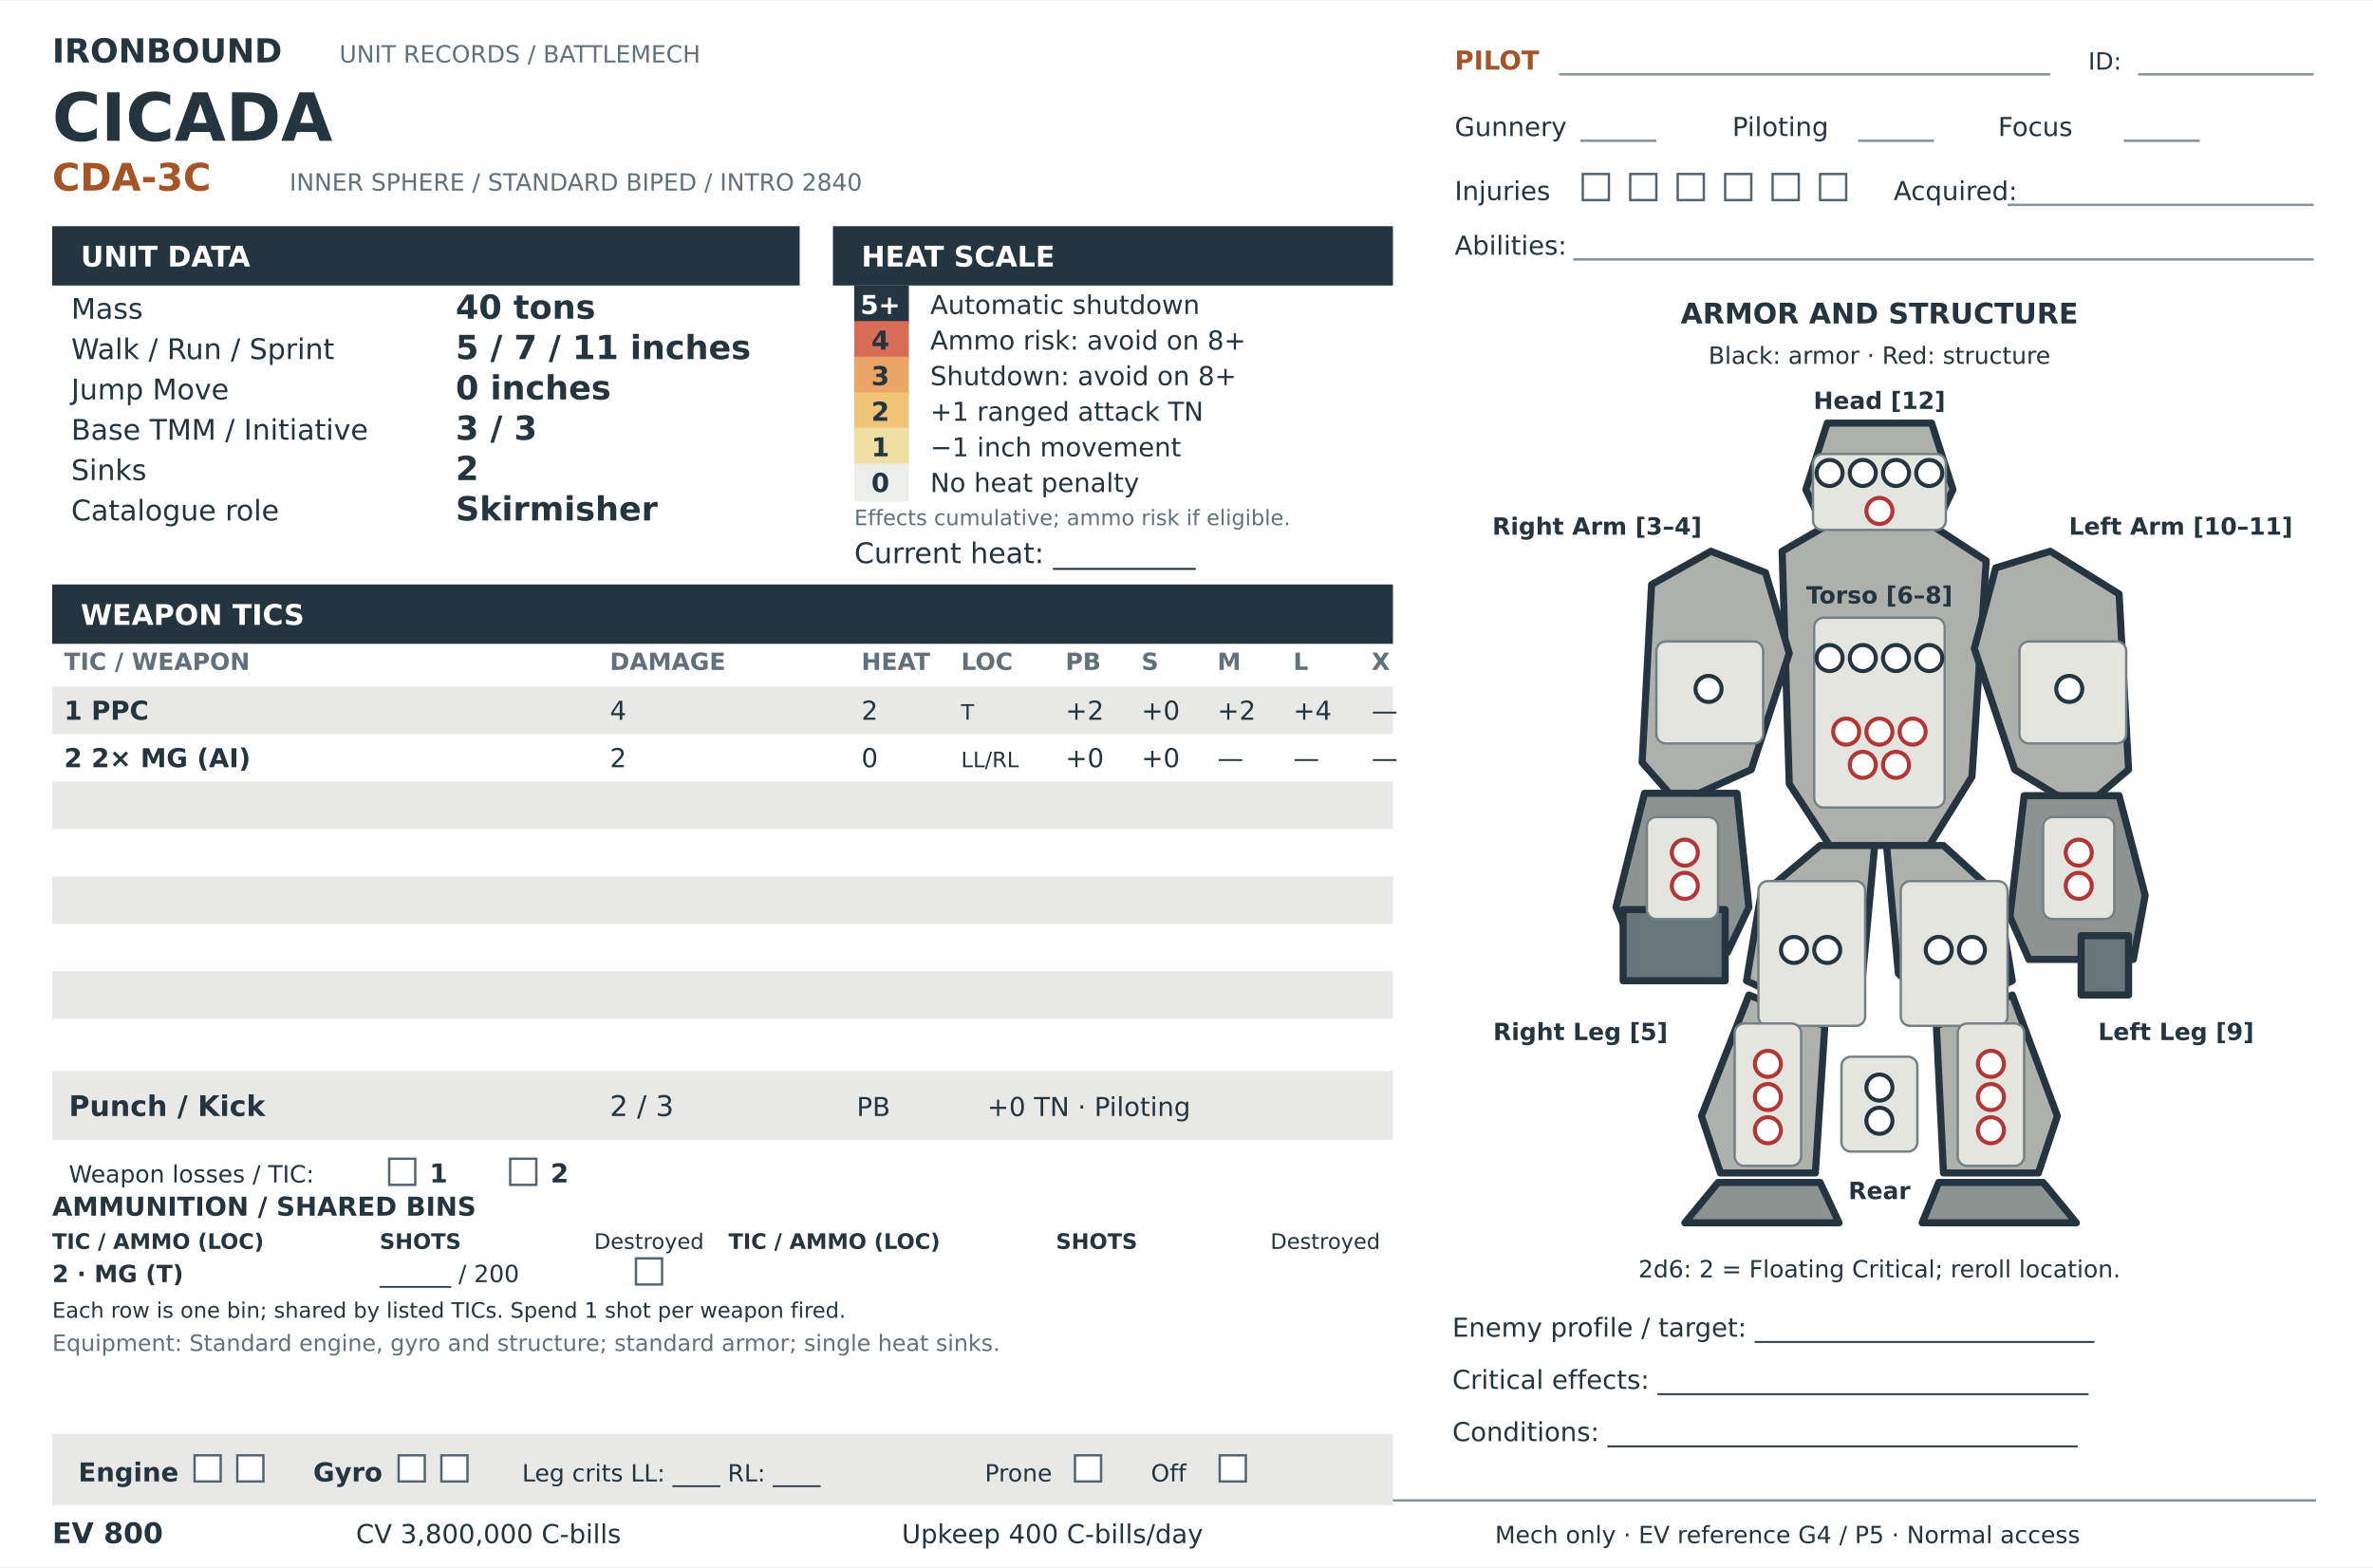
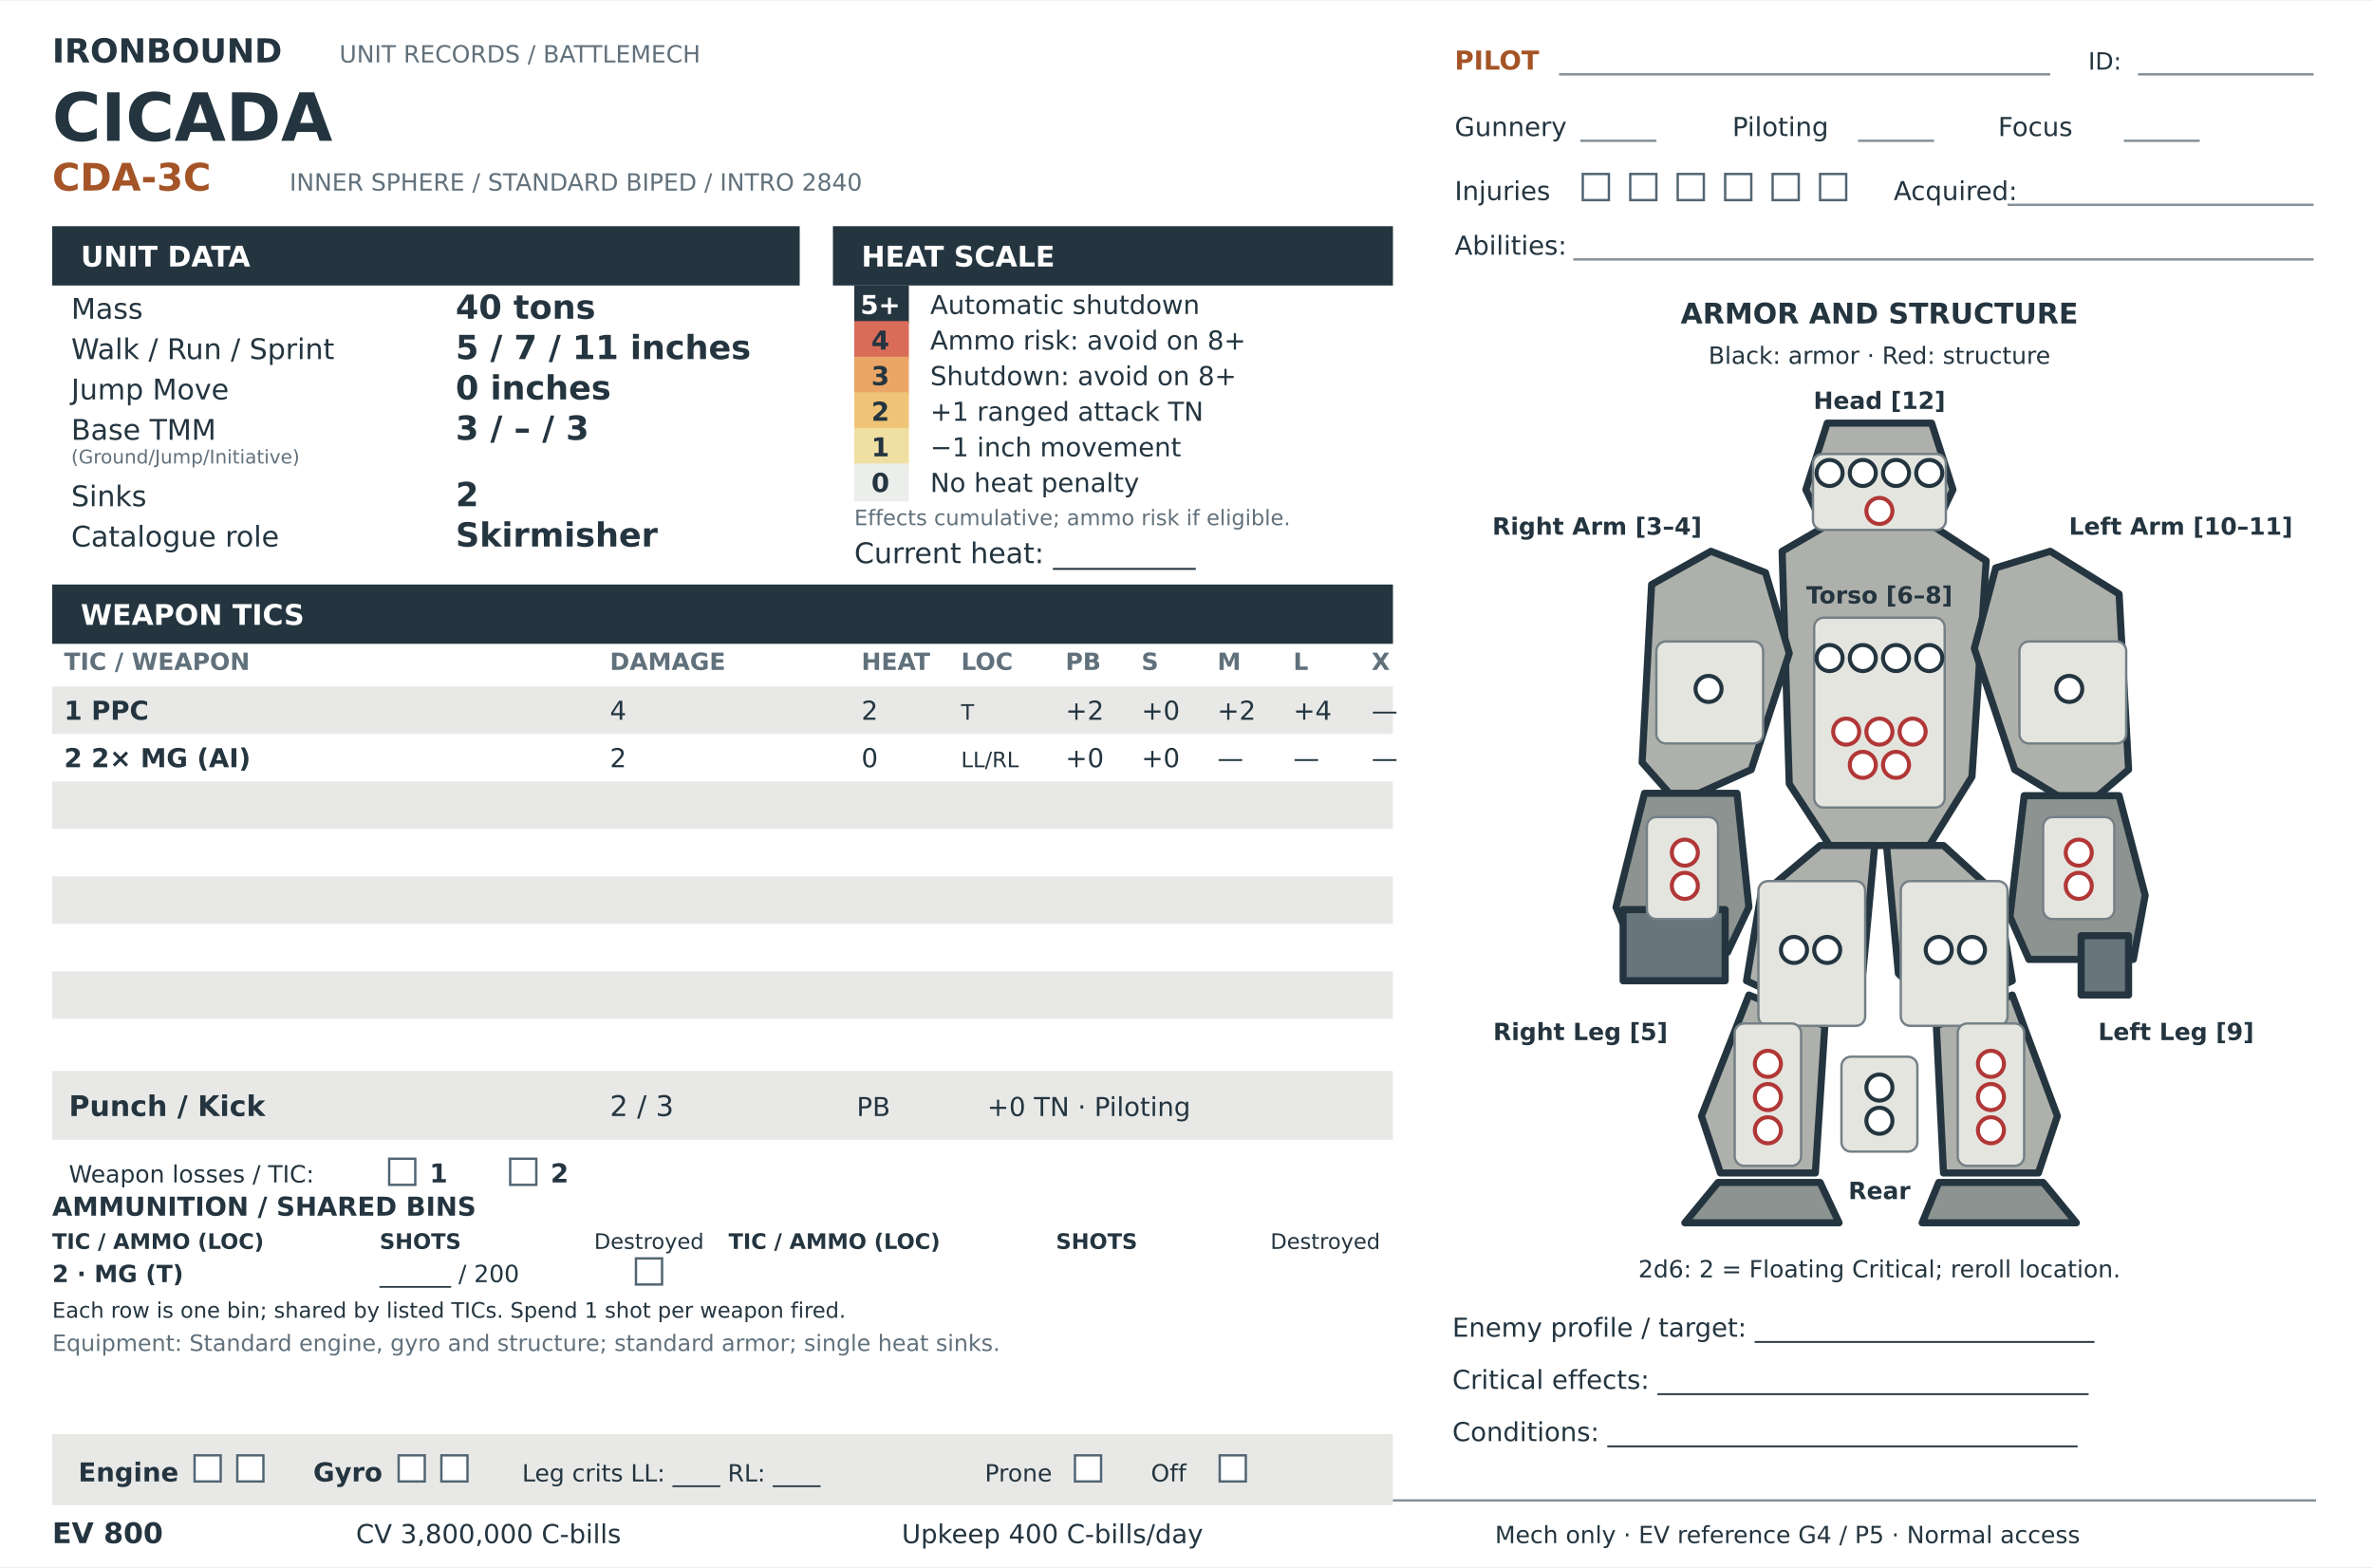
<svg xmlns="http://www.w3.org/2000/svg" width="277mm" height="183mm" viewBox="0 0 1000 660" role="img" aria-labelledby="title desc">
  <g font-family="Arial, Helvetica, sans-serif">
    <rect x="0" y="0" width="1000" height="660" rx="0" fill="#fff" stroke="none" />
    <text x="22" y="26" font-family="DejaVu Sans, Arial, sans-serif" font-size="14" font-weight="bold" fill="#243540" text-anchor="start">IRONBOUND</text>
    <text x="143" y="26" font-family="DejaVu Sans, Arial, sans-serif" font-size="10" fill="#61717c" text-anchor="start">UNIT RECORDS / BATTLEMECH</text>
    <text x="22" y="59" font-family="DejaVu Sans, Arial, sans-serif" font-size="28" font-weight="bold" fill="#243540" text-anchor="start">CICADA</text>
    <text x="22" y="80" font-family="DejaVu Sans, Arial, sans-serif" font-size="16" font-weight="bold" fill="#a45426" text-anchor="start">CDA-3C</text>
    <text x="122" y="80" font-family="DejaVu Sans, Arial, sans-serif" font-size="10" fill="#61717c" text-anchor="start">INNER SPHERE / STANDARD BIPED / INTRO 2840</text>
    <text x="613" y="29" font-family="DejaVu Sans, Arial, sans-serif" font-size="11" font-weight="bold" fill="#a45426" text-anchor="start">PILOT</text>
    <path d="M657 31H864" fill="none" stroke="#83919a" />
    <text x="880" y="29" font-family="DejaVu Sans, Arial, sans-serif" font-size="10" fill="#243540" text-anchor="start">ID:</text>
    <path d="M901 31H975" fill="none" stroke="#83919a" />
    <text x="613" y="57" font-family="DejaVu Sans, Arial, sans-serif" font-size="11" fill="#243540" text-anchor="start">Gunnery</text>
    <path d="M666 59H698" fill="none" stroke="#83919a" />
    <text x="730" y="57" font-family="DejaVu Sans, Arial, sans-serif" font-size="11" fill="#243540" text-anchor="start">Piloting</text>
    <path d="M783 59H815" fill="none" stroke="#83919a" />
    <text x="842" y="57" font-family="DejaVu Sans, Arial, sans-serif" font-size="11" fill="#243540" text-anchor="start">Focus</text>
    <path d="M895 59H927" fill="none" stroke="#83919a" />
    <text x="613" y="84" font-family="DejaVu Sans, Arial, sans-serif" font-size="11" fill="#243540" text-anchor="start">Injuries</text>
    <rect x="667" y="73" width="11" height="11" rx="0" fill="#fff" stroke="#536572" />
    <rect x="687" y="73" width="11" height="11" rx="0" fill="#fff" stroke="#536572" />
    <rect x="707" y="73" width="11" height="11" rx="0" fill="#fff" stroke="#536572" />
    <rect x="727" y="73" width="11" height="11" rx="0" fill="#fff" stroke="#536572" />
    <rect x="747" y="73" width="11" height="11" rx="0" fill="#fff" stroke="#536572" />
    <rect x="767" y="73" width="11" height="11" rx="0" fill="#fff" stroke="#536572" />
    <text x="798" y="84" font-family="DejaVu Sans, Arial, sans-serif" font-size="11" fill="#243540" text-anchor="start">Acquired:</text>
    <path d="M846 86H975" fill="none" stroke="#83919a" />
    <text x="613" y="107" font-family="DejaVu Sans, Arial, sans-serif" font-size="11" fill="#243540" text-anchor="start">Abilities:</text>
    <path d="M663 109H975" fill="none" stroke="#83919a" />
    <rect x="22" y="95" width="315" height="25" rx="0" fill="#243540" stroke="none" />
    <text x="34" y="112" font-family="DejaVu Sans, Arial, sans-serif" font-size="12" font-weight="bold" fill="#fff" text-anchor="start">UNIT DATA</text>
    <rect x="351" y="95" width="236" height="25" rx="0" fill="#243540" stroke="none" />
    <text x="363" y="112" font-family="DejaVu Sans, Arial, sans-serif" font-size="12" font-weight="bold" fill="#fff" text-anchor="start">HEAT SCALE</text>
    <text x="30" y="134" font-family="DejaVu Sans, Arial, sans-serif" font-size="12" fill="#243540" text-anchor="start">Mass</text>
    <text x="192" y="134" font-family="DejaVu Sans, Arial, sans-serif" font-size="14" font-weight="bold" fill="#243540" text-anchor="start">40 tons</text>
    <text x="30" y="151" font-family="DejaVu Sans, Arial, sans-serif" font-size="12" fill="#243540" text-anchor="start">Walk / Run / Sprint</text>
    <text x="192" y="151" font-family="DejaVu Sans, Arial, sans-serif" font-size="14" font-weight="bold" fill="#243540" text-anchor="start">5 / 7 / 11 inches</text>
    <text x="30" y="168" font-family="DejaVu Sans, Arial, sans-serif" font-size="12" fill="#243540" text-anchor="start">Jump Move</text>
    <text x="192" y="168" font-family="DejaVu Sans, Arial, sans-serif" font-size="14" font-weight="bold" fill="#243540" text-anchor="start">0 inches</text>
-     <text x="30" y="185" font-family="DejaVu Sans, Arial, sans-serif" font-size="12" fill="#243540" text-anchor="start">Base TMM / Initiative</text>
-     <text x="192" y="185" font-family="DejaVu Sans, Arial, sans-serif" font-size="14" font-weight="bold" fill="#243540" text-anchor="start">3 / 3</text>
-     <text x="30" y="202" font-family="DejaVu Sans, Arial, sans-serif" font-size="12" fill="#243540" text-anchor="start">Sinks</text>
-     <text x="192" y="202" font-family="DejaVu Sans, Arial, sans-serif" font-size="14" font-weight="bold" fill="#243540" text-anchor="start">2</text>
-     <text x="30" y="219" font-family="DejaVu Sans, Arial, sans-serif" font-size="12" fill="#243540" text-anchor="start">Catalogue role</text>
-     <text x="192" y="219" font-family="DejaVu Sans, Arial, sans-serif" font-size="14" font-weight="bold" fill="#243540" text-anchor="start">Skirmisher</text>
+     <text x="30" y="185" font-family="DejaVu Sans, Arial, sans-serif" font-size="12" fill="#243540" text-anchor="start">Base TMM</text>
+     <text x="30" y="195" font-family="DejaVu Sans, Arial, sans-serif" font-size="8" fill="#61717c" text-anchor="start">(Ground/Jump/Initiative)</text>
+     <text x="192" y="185" font-family="DejaVu Sans, Arial, sans-serif" font-size="14" font-weight="bold" fill="#243540" text-anchor="start">3 / – / 3</text>
+     <text x="30" y="213" font-family="DejaVu Sans, Arial, sans-serif" font-size="12" fill="#243540" text-anchor="start">Sinks</text>
+     <text x="192" y="213" font-family="DejaVu Sans, Arial, sans-serif" font-size="14" font-weight="bold" fill="#243540" text-anchor="start">2</text>
+     <text x="30" y="230" font-family="DejaVu Sans, Arial, sans-serif" font-size="12" fill="#243540" text-anchor="start">Catalogue role</text>
+     <text x="192" y="230" font-family="DejaVu Sans, Arial, sans-serif" font-size="14" font-weight="bold" fill="#243540" text-anchor="start">Skirmisher</text>
    <rect x="360" y="120" width="23" height="16" rx="0" fill="#263640" stroke="none" />
    <text x="371" y="132" font-family="DejaVu Sans, Arial, sans-serif" font-size="11" font-weight="bold" fill="#fff" text-anchor="middle">5+</text>
    <text x="392" y="132" font-family="DejaVu Sans, Arial, sans-serif" font-size="11" fill="#243540" text-anchor="start">Automatic shutdown</text>
    <rect x="360" y="135" width="23" height="16" rx="0" fill="#d96c59" stroke="none" />
    <text x="371" y="147" font-family="DejaVu Sans, Arial, sans-serif" font-size="11" font-weight="bold" fill="#243540" text-anchor="middle">4</text>
    <text x="392" y="147" font-family="DejaVu Sans, Arial, sans-serif" font-size="11" fill="#243540" text-anchor="start">Ammo risk: avoid on 8+</text>
    <rect x="360" y="150" width="23" height="16" rx="0" fill="#eba667" stroke="none" />
    <text x="371" y="162" font-family="DejaVu Sans, Arial, sans-serif" font-size="11" font-weight="bold" fill="#243540" text-anchor="middle">3</text>
    <text x="392" y="162" font-family="DejaVu Sans, Arial, sans-serif" font-size="11" fill="#243540" text-anchor="start">Shutdown: avoid on 8+</text>
    <rect x="360" y="165" width="23" height="16" rx="0" fill="#f0c476" stroke="none" />
    <text x="371" y="177" font-family="DejaVu Sans, Arial, sans-serif" font-size="11" font-weight="bold" fill="#243540" text-anchor="middle">2</text>
    <text x="392" y="177" font-family="DejaVu Sans, Arial, sans-serif" font-size="11" fill="#243540" text-anchor="start">+1 ranged attack TN</text>
    <rect x="360" y="180" width="23" height="16" rx="0" fill="#efdfa2" stroke="none" />
    <text x="371" y="192" font-family="DejaVu Sans, Arial, sans-serif" font-size="11" font-weight="bold" fill="#243540" text-anchor="middle">1</text>
    <text x="392" y="192" font-family="DejaVu Sans, Arial, sans-serif" font-size="11" fill="#243540" text-anchor="start">−1 inch movement</text>
    <rect x="360" y="195" width="23" height="16" rx="0" fill="#eceeeb" stroke="none" />
    <text x="371" y="207" font-family="DejaVu Sans, Arial, sans-serif" font-size="11" font-weight="bold" fill="#243540" text-anchor="middle">0</text>
    <text x="392" y="207" font-family="DejaVu Sans, Arial, sans-serif" font-size="11" fill="#243540" text-anchor="start">No heat penalty</text>
    <text x="360" y="221" font-family="DejaVu Sans, Arial, sans-serif" font-size="9" fill="#61717c" text-anchor="start">Effects cumulative; ammo risk if eligible.</text>
    <text x="360" y="237" font-family="DejaVu Sans, Arial, sans-serif" font-size="12" fill="#243540" text-anchor="start">Current heat: __________</text>
    <rect x="22" y="246" width="565" height="25" rx="0" fill="#243540" stroke="none" />
    <text x="34" y="263" font-family="DejaVu Sans, Arial, sans-serif" font-size="12" font-weight="bold" fill="#fff" text-anchor="start">WEAPON TICS</text>
    <text x="27" y="282" font-family="DejaVu Sans, Arial, sans-serif" font-size="10" font-weight="bold" fill="#61717c" text-anchor="start">TIC / WEAPON</text>
    <text x="257" y="282" font-family="DejaVu Sans, Arial, sans-serif" font-size="10" font-weight="bold" fill="#61717c" text-anchor="start">DAMAGE</text>
    <text x="363" y="282" font-family="DejaVu Sans, Arial, sans-serif" font-size="10" font-weight="bold" fill="#61717c" text-anchor="start">HEAT</text>
    <text x="405" y="282" font-family="DejaVu Sans, Arial, sans-serif" font-size="10" font-weight="bold" fill="#61717c" text-anchor="start">LOC</text>
    <text x="449" y="282" font-family="DejaVu Sans, Arial, sans-serif" font-size="10" font-weight="bold" fill="#61717c" text-anchor="start">PB</text>
    <text x="481" y="282" font-family="DejaVu Sans, Arial, sans-serif" font-size="10" font-weight="bold" fill="#61717c" text-anchor="start">S</text>
    <text x="513" y="282" font-family="DejaVu Sans, Arial, sans-serif" font-size="10" font-weight="bold" fill="#61717c" text-anchor="start">M</text>
    <text x="545" y="282" font-family="DejaVu Sans, Arial, sans-serif" font-size="10" font-weight="bold" fill="#61717c" text-anchor="start">L</text>
    <text x="578" y="282" font-family="DejaVu Sans, Arial, sans-serif" font-size="10" font-weight="bold" fill="#61717c" text-anchor="start">X</text>
    <rect x="22" y="289" width="565" height="20" rx="0" fill="#e8e9e7" stroke="none" />
    <text x="27" y="303" font-family="DejaVu Sans, Arial, sans-serif" font-size="11" font-weight="bold" fill="#243540" text-anchor="start">1  PPC</text>
    <text x="257" y="303" font-family="DejaVu Sans, Arial, sans-serif" font-size="11" fill="#243540" text-anchor="start">4</text>
    <text x="363" y="303" font-family="DejaVu Sans, Arial, sans-serif" font-size="11" fill="#243540" text-anchor="start">2</text>
    <text x="405" y="303" font-family="DejaVu Sans, Arial, sans-serif" font-size="9" fill="#243540" text-anchor="start">T</text>
    <text x="449" y="303" font-family="DejaVu Sans, Arial, sans-serif" font-size="11" fill="#243540" text-anchor="start">+2</text>
    <text x="481" y="303" font-family="DejaVu Sans, Arial, sans-serif" font-size="11" fill="#243540" text-anchor="start">+0</text>
    <text x="513" y="303" font-family="DejaVu Sans, Arial, sans-serif" font-size="11" fill="#243540" text-anchor="start">+2</text>
    <text x="545" y="303" font-family="DejaVu Sans, Arial, sans-serif" font-size="11" fill="#243540" text-anchor="start">+4</text>
    <text x="578" y="303" font-family="DejaVu Sans, Arial, sans-serif" font-size="11" fill="#243540" text-anchor="start">—</text>
    <text x="27" y="323" font-family="DejaVu Sans, Arial, sans-serif" font-size="11" font-weight="bold" fill="#243540" text-anchor="start">2  2× MG (AI)</text>
    <text x="257" y="323" font-family="DejaVu Sans, Arial, sans-serif" font-size="11" fill="#243540" text-anchor="start">2</text>
    <text x="363" y="323" font-family="DejaVu Sans, Arial, sans-serif" font-size="11" fill="#243540" text-anchor="start">0</text>
    <text x="405" y="323" font-family="DejaVu Sans, Arial, sans-serif" font-size="9" fill="#243540" text-anchor="start">LL/RL</text>
    <text x="449" y="323" font-family="DejaVu Sans, Arial, sans-serif" font-size="11" fill="#243540" text-anchor="start">+0</text>
    <text x="481" y="323" font-family="DejaVu Sans, Arial, sans-serif" font-size="11" fill="#243540" text-anchor="start">+0</text>
    <text x="513" y="323" font-family="DejaVu Sans, Arial, sans-serif" font-size="11" fill="#243540" text-anchor="start">—</text>
    <text x="545" y="323" font-family="DejaVu Sans, Arial, sans-serif" font-size="11" fill="#243540" text-anchor="start">—</text>
    <text x="578" y="323" font-family="DejaVu Sans, Arial, sans-serif" font-size="11" fill="#243540" text-anchor="start">—</text>
    <rect x="22" y="329" width="565" height="20" rx="0" fill="#e8e9e7" stroke="none" />
    <text x="27" y="343" font-family="DejaVu Sans, Arial, sans-serif" font-size="11" font-weight="bold" fill="#243540" text-anchor="start" />
    <text x="257" y="343" font-family="DejaVu Sans, Arial, sans-serif" font-size="11" fill="#243540" text-anchor="start" />
    <text x="363" y="343" font-family="DejaVu Sans, Arial, sans-serif" font-size="11" fill="#243540" text-anchor="start" />
    <text x="405" y="343" font-family="DejaVu Sans, Arial, sans-serif" font-size="9" fill="#243540" text-anchor="start" />
    <text x="449" y="343" font-family="DejaVu Sans, Arial, sans-serif" font-size="11" fill="#243540" text-anchor="start" />
    <text x="481" y="343" font-family="DejaVu Sans, Arial, sans-serif" font-size="11" fill="#243540" text-anchor="start" />
    <text x="513" y="343" font-family="DejaVu Sans, Arial, sans-serif" font-size="11" fill="#243540" text-anchor="start" />
    <text x="545" y="343" font-family="DejaVu Sans, Arial, sans-serif" font-size="11" fill="#243540" text-anchor="start" />
    <text x="578" y="343" font-family="DejaVu Sans, Arial, sans-serif" font-size="11" fill="#243540" text-anchor="start" />
    <text x="27" y="363" font-family="DejaVu Sans, Arial, sans-serif" font-size="11" font-weight="bold" fill="#243540" text-anchor="start" />
    <text x="257" y="363" font-family="DejaVu Sans, Arial, sans-serif" font-size="11" fill="#243540" text-anchor="start" />
    <text x="363" y="363" font-family="DejaVu Sans, Arial, sans-serif" font-size="11" fill="#243540" text-anchor="start" />
    <text x="405" y="363" font-family="DejaVu Sans, Arial, sans-serif" font-size="9" fill="#243540" text-anchor="start" />
    <text x="449" y="363" font-family="DejaVu Sans, Arial, sans-serif" font-size="11" fill="#243540" text-anchor="start" />
    <text x="481" y="363" font-family="DejaVu Sans, Arial, sans-serif" font-size="11" fill="#243540" text-anchor="start" />
    <text x="513" y="363" font-family="DejaVu Sans, Arial, sans-serif" font-size="11" fill="#243540" text-anchor="start" />
    <text x="545" y="363" font-family="DejaVu Sans, Arial, sans-serif" font-size="11" fill="#243540" text-anchor="start" />
    <text x="578" y="363" font-family="DejaVu Sans, Arial, sans-serif" font-size="11" fill="#243540" text-anchor="start" />
    <rect x="22" y="369" width="565" height="20" rx="0" fill="#e8e9e7" stroke="none" />
    <text x="27" y="383" font-family="DejaVu Sans, Arial, sans-serif" font-size="11" font-weight="bold" fill="#243540" text-anchor="start" />
    <text x="257" y="383" font-family="DejaVu Sans, Arial, sans-serif" font-size="11" fill="#243540" text-anchor="start" />
    <text x="363" y="383" font-family="DejaVu Sans, Arial, sans-serif" font-size="11" fill="#243540" text-anchor="start" />
    <text x="405" y="383" font-family="DejaVu Sans, Arial, sans-serif" font-size="11" fill="#243540" text-anchor="start" />
    <text x="449" y="383" font-family="DejaVu Sans, Arial, sans-serif" font-size="11" fill="#243540" text-anchor="start" />
    <text x="481" y="383" font-family="DejaVu Sans, Arial, sans-serif" font-size="11" fill="#243540" text-anchor="start" />
    <text x="513" y="383" font-family="DejaVu Sans, Arial, sans-serif" font-size="11" fill="#243540" text-anchor="start" />
    <text x="545" y="383" font-family="DejaVu Sans, Arial, sans-serif" font-size="11" fill="#243540" text-anchor="start" />
    <text x="578" y="383" font-family="DejaVu Sans, Arial, sans-serif" font-size="11" fill="#243540" text-anchor="start" />
    <text x="27" y="403" font-family="DejaVu Sans, Arial, sans-serif" font-size="11" font-weight="bold" fill="#243540" text-anchor="start" />
    <text x="257" y="403" font-family="DejaVu Sans, Arial, sans-serif" font-size="11" fill="#243540" text-anchor="start" />
    <text x="363" y="403" font-family="DejaVu Sans, Arial, sans-serif" font-size="11" fill="#243540" text-anchor="start" />
    <text x="405" y="403" font-family="DejaVu Sans, Arial, sans-serif" font-size="11" fill="#243540" text-anchor="start" />
    <text x="449" y="403" font-family="DejaVu Sans, Arial, sans-serif" font-size="11" fill="#243540" text-anchor="start" />
    <text x="481" y="403" font-family="DejaVu Sans, Arial, sans-serif" font-size="11" fill="#243540" text-anchor="start" />
    <text x="513" y="403" font-family="DejaVu Sans, Arial, sans-serif" font-size="11" fill="#243540" text-anchor="start" />
    <text x="545" y="403" font-family="DejaVu Sans, Arial, sans-serif" font-size="11" fill="#243540" text-anchor="start" />
    <text x="578" y="403" font-family="DejaVu Sans, Arial, sans-serif" font-size="11" fill="#243540" text-anchor="start" />
    <rect x="22" y="409" width="565" height="20" rx="0" fill="#e8e9e7" stroke="none" />
    <text x="27" y="423" font-family="DejaVu Sans, Arial, sans-serif" font-size="11" font-weight="bold" fill="#243540" text-anchor="start" />
    <text x="257" y="423" font-family="DejaVu Sans, Arial, sans-serif" font-size="11" fill="#243540" text-anchor="start" />
    <text x="363" y="423" font-family="DejaVu Sans, Arial, sans-serif" font-size="11" fill="#243540" text-anchor="start" />
    <text x="405" y="423" font-family="DejaVu Sans, Arial, sans-serif" font-size="11" fill="#243540" text-anchor="start" />
    <text x="449" y="423" font-family="DejaVu Sans, Arial, sans-serif" font-size="11" fill="#243540" text-anchor="start" />
    <text x="481" y="423" font-family="DejaVu Sans, Arial, sans-serif" font-size="11" fill="#243540" text-anchor="start" />
    <text x="513" y="423" font-family="DejaVu Sans, Arial, sans-serif" font-size="11" fill="#243540" text-anchor="start" />
    <text x="545" y="423" font-family="DejaVu Sans, Arial, sans-serif" font-size="11" fill="#243540" text-anchor="start" />
    <text x="578" y="423" font-family="DejaVu Sans, Arial, sans-serif" font-size="11" fill="#243540" text-anchor="start" />
    <text x="27" y="443" font-family="DejaVu Sans, Arial, sans-serif" font-size="11" font-weight="bold" fill="#243540" text-anchor="start" />
    <text x="257" y="443" font-family="DejaVu Sans, Arial, sans-serif" font-size="11" fill="#243540" text-anchor="start" />
    <text x="363" y="443" font-family="DejaVu Sans, Arial, sans-serif" font-size="11" fill="#243540" text-anchor="start" />
    <text x="405" y="443" font-family="DejaVu Sans, Arial, sans-serif" font-size="11" fill="#243540" text-anchor="start" />
    <text x="449" y="443" font-family="DejaVu Sans, Arial, sans-serif" font-size="11" fill="#243540" text-anchor="start" />
    <text x="481" y="443" font-family="DejaVu Sans, Arial, sans-serif" font-size="11" fill="#243540" text-anchor="start" />
    <text x="513" y="443" font-family="DejaVu Sans, Arial, sans-serif" font-size="11" fill="#243540" text-anchor="start" />
    <text x="545" y="443" font-family="DejaVu Sans, Arial, sans-serif" font-size="11" fill="#243540" text-anchor="start" />
    <text x="578" y="443" font-family="DejaVu Sans, Arial, sans-serif" font-size="11" fill="#243540" text-anchor="start" />
    <rect x="22" y="451" width="565" height="29" rx="0" fill="#e8e9e7" stroke="none" />
    <text x="29" y="470" font-family="DejaVu Sans, Arial, sans-serif" font-size="12" font-weight="bold" fill="#243540" text-anchor="start">Punch / Kick</text>
    <text x="257" y="470" font-family="DejaVu Sans, Arial, sans-serif" font-size="12" fill="#243540" text-anchor="start">2 / 3</text>
    <text x="361" y="470" font-family="DejaVu Sans, Arial, sans-serif" font-size="11" fill="#243540" text-anchor="start">PB</text>
    <text x="416" y="470" font-family="DejaVu Sans, Arial, sans-serif" font-size="11" fill="#243540" text-anchor="start">+0 TN · Piloting</text>
    <g transform="translate(612 120)">
      <text x="180" y="16" font-family="DejaVu Sans, Arial, sans-serif" font-size="12" font-weight="bold" fill="#243540" text-anchor="middle">ARMOR AND STRUCTURE</text>
      <text x="180" y="33" font-family="DejaVu Sans, Arial, sans-serif" font-size="10" fill="#243540" text-anchor="middle">Black: armor · Red: structure</text>
      <path d="M158 58H202L211 86L200 109H160L149 86Z" fill="#aeb1ab" stroke="#243540" stroke-width="3" stroke-linejoin="round" />
      <path d="M139 112L158 101H202L225 116L219 207L201 236H159L142 210Z" fill="#aeb1ab" stroke="#243540" stroke-width="3" stroke-linejoin="round" />
      <path d="M132 121L109 112L84 126L80 201L95 218L126 204L142 155Z" fill="#aeb1ab" stroke="#243540" stroke-width="3" stroke-linejoin="round" />
      <path d="M229 119L252 112L281 130L285 204L265 221L237 204L220 153Z" fill="#aeb1ab" stroke="#243540" stroke-width="3" stroke-linejoin="round" />
      <path d="M81 214H120L125 262L116 281H77L69 262Z" fill="#8d9390" stroke="#243540" stroke-width="3" stroke-linejoin="round" />
      <path d="M241 215H281L292 257L287 284H243L235 266Z" fill="#8d9390" stroke="#243540" stroke-width="3" stroke-linejoin="round" />
      <path d="M72 263H115V293H72Z" fill="#68757a" stroke="#243540" stroke-width="3" stroke-linejoin="round" />
      <path d="M265 274H285V299H265Z" fill="#68757a" stroke="#243540" stroke-width="3" stroke-linejoin="round" />
      <path d="M155 236H178L173 290L154 307L124 293L130 257Z" fill="#aeb1ab" stroke="#243540" stroke-width="3" stroke-linejoin="round" />
      <path d="M183 236H207L230 257L236 293L206 307L188 290Z" fill="#aeb1ab" stroke="#243540" stroke-width="3" stroke-linejoin="round" />
      <path d="M125 299L157 312L153 374H113L105 350Z" fill="#aeb1ab" stroke="#243540" stroke-width="3" stroke-linejoin="round" />
      <path d="M204 312L236 299L255 350L247 374H207Z" fill="#aeb1ab" stroke="#243540" stroke-width="3" stroke-linejoin="round" />
      <path d="M112 378H155L163 395H98Z" fill="#8d9390" stroke="#243540" stroke-width="3" stroke-linejoin="round" />
      <path d="M205 378H249L263 395H198Z" fill="#8d9390" stroke="#243540" stroke-width="3" stroke-linejoin="round" />
      <rect x="152" y="71" width="56" height="32" rx="4" fill="#e4e5df" stroke="#748086" />
      <rect x="152.5" y="140" width="55" height="80" rx="4" fill="#e4e5df" stroke="#748086" />
      <rect x="86" y="150" width="45" height="43" rx="4" fill="#e4e5df" stroke="#748086" />
      <rect x="239" y="150" width="45" height="43" rx="4" fill="#e4e5df" stroke="#748086" />
      <rect x="82" y="224" width="30" height="43" rx="4" fill="#e4e5df" stroke="#748086" />
      <rect x="249" y="224" width="30" height="43" rx="4" fill="#e4e5df" stroke="#748086" />
      <rect x="129" y="251" width="45" height="61" rx="4" fill="#e4e5df" stroke="#748086" />
      <rect x="189" y="251" width="45" height="61" rx="4" fill="#e4e5df" stroke="#748086" />
      <rect x="119" y="311" width="28" height="60" rx="4" fill="#e4e5df" stroke="#748086" />
      <rect x="213" y="311" width="28" height="60" rx="4" fill="#e4e5df" stroke="#748086" />
      <rect x="164" y="325" width="32" height="40" rx="4" fill="#e4e5df" stroke="#748086" />
      <text x="180" y="52" font-family="DejaVu Sans, Arial, sans-serif" font-size="10" font-weight="bold" fill="#243540" text-anchor="middle">Head [12]</text>
      <text x="180" y="134" font-family="DejaVu Sans, Arial, sans-serif" font-size="10" font-weight="bold" fill="#243540" text-anchor="middle">Torso [6–8]</text>
      <text x="61" y="105" font-family="DejaVu Sans, Arial, sans-serif" font-size="10" font-weight="bold" fill="#243540" text-anchor="middle">Right Arm [3–4]</text>
      <text x="307" y="105" font-family="DejaVu Sans, Arial, sans-serif" font-size="10" font-weight="bold" fill="#243540" text-anchor="middle">Left Arm [10–11]</text>
      <text x="54" y="318" font-family="DejaVu Sans, Arial, sans-serif" font-size="10" font-weight="bold" fill="#243540" text-anchor="middle">Right Leg [5]</text>
      <text x="305" y="318" font-family="DejaVu Sans, Arial, sans-serif" font-size="10" font-weight="bold" fill="#243540" text-anchor="middle">Left Leg [9]</text>
      <text x="180" y="385" font-family="DejaVu Sans, Arial, sans-serif" font-size="10" font-weight="bold" fill="#243540" text-anchor="middle">Rear</text>
      <text x="180" y="418" font-family="DejaVu Sans, Arial, sans-serif" font-size="10" fill="#243540" text-anchor="middle">2d6: 2 = Floating Critical; reroll location.</text>
      <text x="0" y="443" font-family="DejaVu Sans, Arial, sans-serif" font-size="11" fill="#243540" text-anchor="start">Enemy profile / target: __________________________</text>
      <text x="0" y="465" font-family="DejaVu Sans, Arial, sans-serif" font-size="11" fill="#243540" text-anchor="start">Critical effects: _________________________________</text>
      <text x="0" y="487" font-family="DejaVu Sans, Arial, sans-serif" font-size="11" fill="#243540" text-anchor="start">Conditions: ____________________________________</text>
      <circle cx="159" cy="79" r="5.5" fill="#fff" stroke="#243540" stroke-width="1.7" />
      <circle cx="173" cy="79" r="5.5" fill="#fff" stroke="#243540" stroke-width="1.7" />
      <circle cx="187" cy="79" r="5.5" fill="#fff" stroke="#243540" stroke-width="1.7" />
      <circle cx="201" cy="79" r="5.5" fill="#fff" stroke="#243540" stroke-width="1.7" />
      <circle cx="180" cy="95" r="5.5" fill="#fff" stroke="#b13737" stroke-width="1.7" />
      <circle cx="159" cy="157" r="5.5" fill="#fff" stroke="#243540" stroke-width="1.7" />
      <circle cx="173" cy="157" r="5.5" fill="#fff" stroke="#243540" stroke-width="1.7" />
      <circle cx="187" cy="157" r="5.5" fill="#fff" stroke="#243540" stroke-width="1.7" />
      <circle cx="201" cy="157" r="5.5" fill="#fff" stroke="#243540" stroke-width="1.7" />
      <circle cx="166" cy="188" r="5.5" fill="#fff" stroke="#b13737" stroke-width="1.7" />
      <circle cx="180" cy="188" r="5.5" fill="#fff" stroke="#b13737" stroke-width="1.7" />
      <circle cx="194" cy="188" r="5.5" fill="#fff" stroke="#b13737" stroke-width="1.7" />
      <circle cx="173" cy="202" r="5.5" fill="#fff" stroke="#b13737" stroke-width="1.7" />
      <circle cx="187" cy="202" r="5.5" fill="#fff" stroke="#b13737" stroke-width="1.7" />
      <circle cx="108" cy="170" r="5.5" fill="#fff" stroke="#243540" stroke-width="1.7" />
      <circle cx="260" cy="170" r="5.5" fill="#fff" stroke="#243540" stroke-width="1.7" />
      <circle cx="98" cy="239" r="5.5" fill="#fff" stroke="#b13737" stroke-width="1.7" />
      <circle cx="98" cy="253" r="5.5" fill="#fff" stroke="#b13737" stroke-width="1.7" />
      <circle cx="264" cy="239" r="5.5" fill="#fff" stroke="#b13737" stroke-width="1.7" />
      <circle cx="264" cy="253" r="5.5" fill="#fff" stroke="#b13737" stroke-width="1.7" />
      <circle cx="144" cy="280" r="5.5" fill="#fff" stroke="#243540" stroke-width="1.7" />
      <circle cx="158" cy="280" r="5.5" fill="#fff" stroke="#243540" stroke-width="1.7" />
      <circle cx="205" cy="280" r="5.5" fill="#fff" stroke="#243540" stroke-width="1.7" />
      <circle cx="219" cy="280" r="5.5" fill="#fff" stroke="#243540" stroke-width="1.7" />
      <circle cx="133" cy="328" r="5.5" fill="#fff" stroke="#b13737" stroke-width="1.7" />
      <circle cx="133" cy="342" r="5.5" fill="#fff" stroke="#b13737" stroke-width="1.7" />
      <circle cx="133" cy="356" r="5.5" fill="#fff" stroke="#b13737" stroke-width="1.7" />
      <circle cx="227" cy="328" r="5.5" fill="#fff" stroke="#b13737" stroke-width="1.7" />
      <circle cx="227" cy="342" r="5.5" fill="#fff" stroke="#b13737" stroke-width="1.7" />
      <circle cx="227" cy="356" r="5.5" fill="#fff" stroke="#b13737" stroke-width="1.7" />
      <circle cx="180" cy="338" r="5.5" fill="#fff" stroke="#243540" stroke-width="1.7" />
      <circle cx="180" cy="352" r="5.5" fill="#fff" stroke="#243540" stroke-width="1.7" />
    </g>
    <path d="M22 632H976" fill="none" stroke="#83919a" />
    <text x="22" y="650" font-family="DejaVu Sans, Arial, sans-serif" font-size="12" font-weight="bold" fill="#243540" text-anchor="start">EV 800</text>
    <text x="150" y="650" font-family="DejaVu Sans, Arial, sans-serif" font-size="11" fill="#243540" text-anchor="start">CV 3,800,000 C-bills</text>
    <text x="380" y="650" font-family="DejaVu Sans, Arial, sans-serif" font-size="11" fill="#243540" text-anchor="start">Upkeep 400 C-bills/day</text>
    <text x="630" y="650" font-family="DejaVu Sans, Arial, sans-serif" font-size="10" fill="#243540" text-anchor="start">Mech only · EV reference G4 / P5 · Normal access</text>
    <text x="29" y="498" font-family="DejaVu Sans, Arial, sans-serif" font-size="10" fill="#243540" text-anchor="start">Weapon losses / TIC:</text>
    <rect x="164" y="488" width="11" height="11" fill="#fff" stroke="#536572" />
    <text x="181" y="498" font-family="DejaVu Sans, Arial, sans-serif" font-size="11" fill="#243540" text-anchor="start" font-weight="bold">1</text>
    <rect x="215" y="488" width="11" height="11" fill="#fff" stroke="#536572" />
    <text x="232" y="498" font-family="DejaVu Sans, Arial, sans-serif" font-size="11" fill="#243540" text-anchor="start" font-weight="bold">2</text>
    <text x="22" y="512" font-family="DejaVu Sans, Arial, sans-serif" font-size="11" fill="#243540" text-anchor="start" font-weight="bold">AMMUNITION / SHARED BINS</text>
    <text x="22" y="526" font-family="DejaVu Sans, Arial, sans-serif" font-size="9" fill="#243540" text-anchor="start" font-weight="bold">TIC / AMMO (LOC)</text>
    <text x="160" y="526" font-family="DejaVu Sans, Arial, sans-serif" font-size="9" fill="#243540" text-anchor="start" font-weight="bold">SHOTS</text>
    <text x="273.5" y="526" font-family="DejaVu Sans, Arial, sans-serif" font-size="9" fill="#243540" text-anchor="middle">Destroyed</text>
    <text x="307" y="526" font-family="DejaVu Sans, Arial, sans-serif" font-size="9" fill="#243540" text-anchor="start" font-weight="bold">TIC / AMMO (LOC)</text>
    <text x="445" y="526" font-family="DejaVu Sans, Arial, sans-serif" font-size="9" fill="#243540" text-anchor="start" font-weight="bold">SHOTS</text>
    <text x="558.5" y="526" font-family="DejaVu Sans, Arial, sans-serif" font-size="9" fill="#243540" text-anchor="middle">Destroyed</text>
    <text x="22" y="540" font-family="DejaVu Sans, Arial, sans-serif" font-size="10" fill="#243540" text-anchor="start" font-weight="bold">2 · MG (T)</text>
    <text x="160" y="540" font-family="DejaVu Sans, Arial, sans-serif" font-size="10" fill="#243540" text-anchor="start">______ / 200</text>
    <rect x="268" y="530" width="11" height="11" fill="#fff" stroke="#536572" />
    <text x="22" y="555" font-family="DejaVu Sans, Arial, sans-serif" font-size="9" fill="#243540" text-anchor="start">Each row is one bin; shared by listed TICs. Spend 1 shot per weapon fired.</text>
    <text x="22" y="569" font-family="DejaVu Sans, Arial, sans-serif" font-size="9.5" fill="#61717c" text-anchor="start">Equipment: Standard engine, gyro and structure; standard armor; single heat sinks.</text>
    <rect x="22" y="604" width="565" height="30" fill="#e8e9e7" stroke="none" />
    <text x="33" y="624" font-family="DejaVu Sans, Arial, sans-serif" font-size="11" fill="#243540" text-anchor="start" font-weight="bold">Engine</text>
    <rect x="82" y="613" width="11" height="11" fill="#fff" stroke="#536572" />
    <rect x="100" y="613" width="11" height="11" fill="#fff" stroke="#536572" />
    <text x="132" y="624" font-family="DejaVu Sans, Arial, sans-serif" font-size="11" fill="#243540" text-anchor="start" font-weight="bold">Gyro</text>
    <rect x="168" y="613" width="11" height="11" fill="#fff" stroke="#536572" />
    <rect x="186" y="613" width="11" height="11" fill="#fff" stroke="#536572" />
    <text x="220" y="624" font-family="DejaVu Sans, Arial, sans-serif" font-size="10" fill="#243540" text-anchor="start">Leg crits LL: ____  RL: ____</text>
    <text x="415" y="624" font-family="DejaVu Sans, Arial, sans-serif" font-size="10" fill="#243540" text-anchor="start">Prone</text>
    <rect x="453" y="613" width="11" height="11" fill="#fff" stroke="#536572" />
    <text x="485" y="624" font-family="DejaVu Sans, Arial, sans-serif" font-size="10" fill="#243540" text-anchor="start">Off</text>
    <rect x="514" y="613" width="11" height="11" fill="#fff" stroke="#536572" />
  </g>
</svg>
